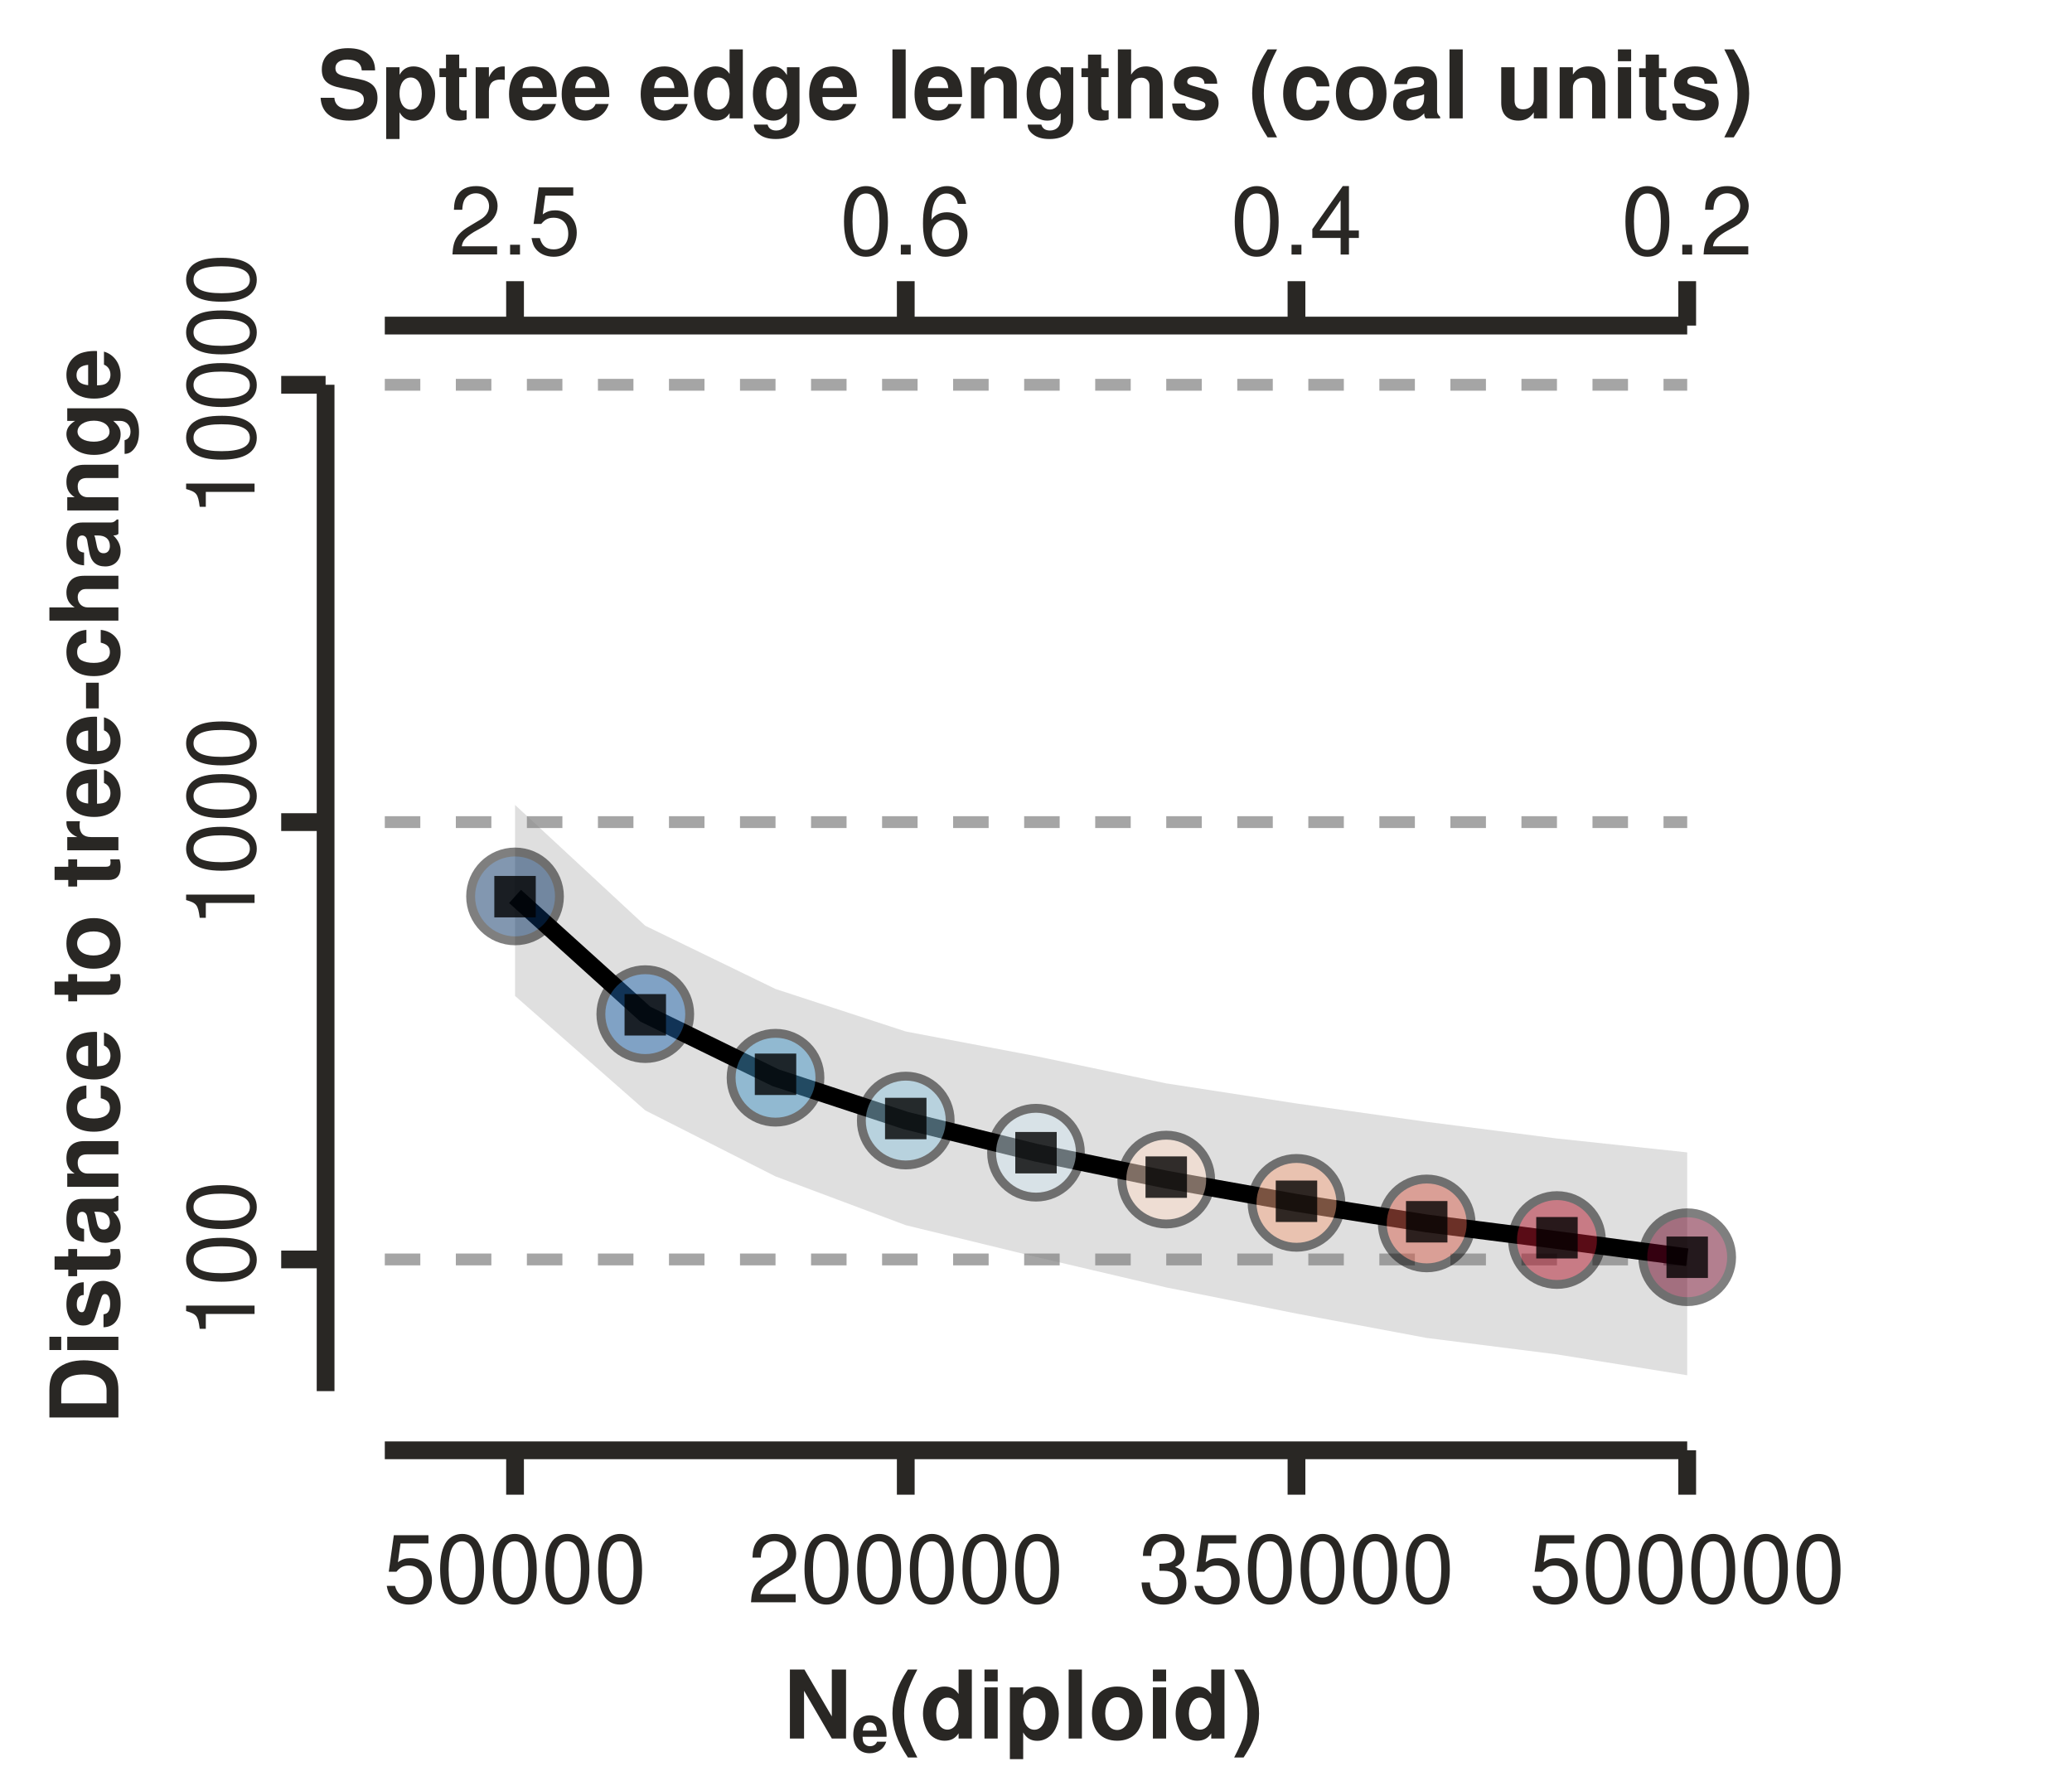
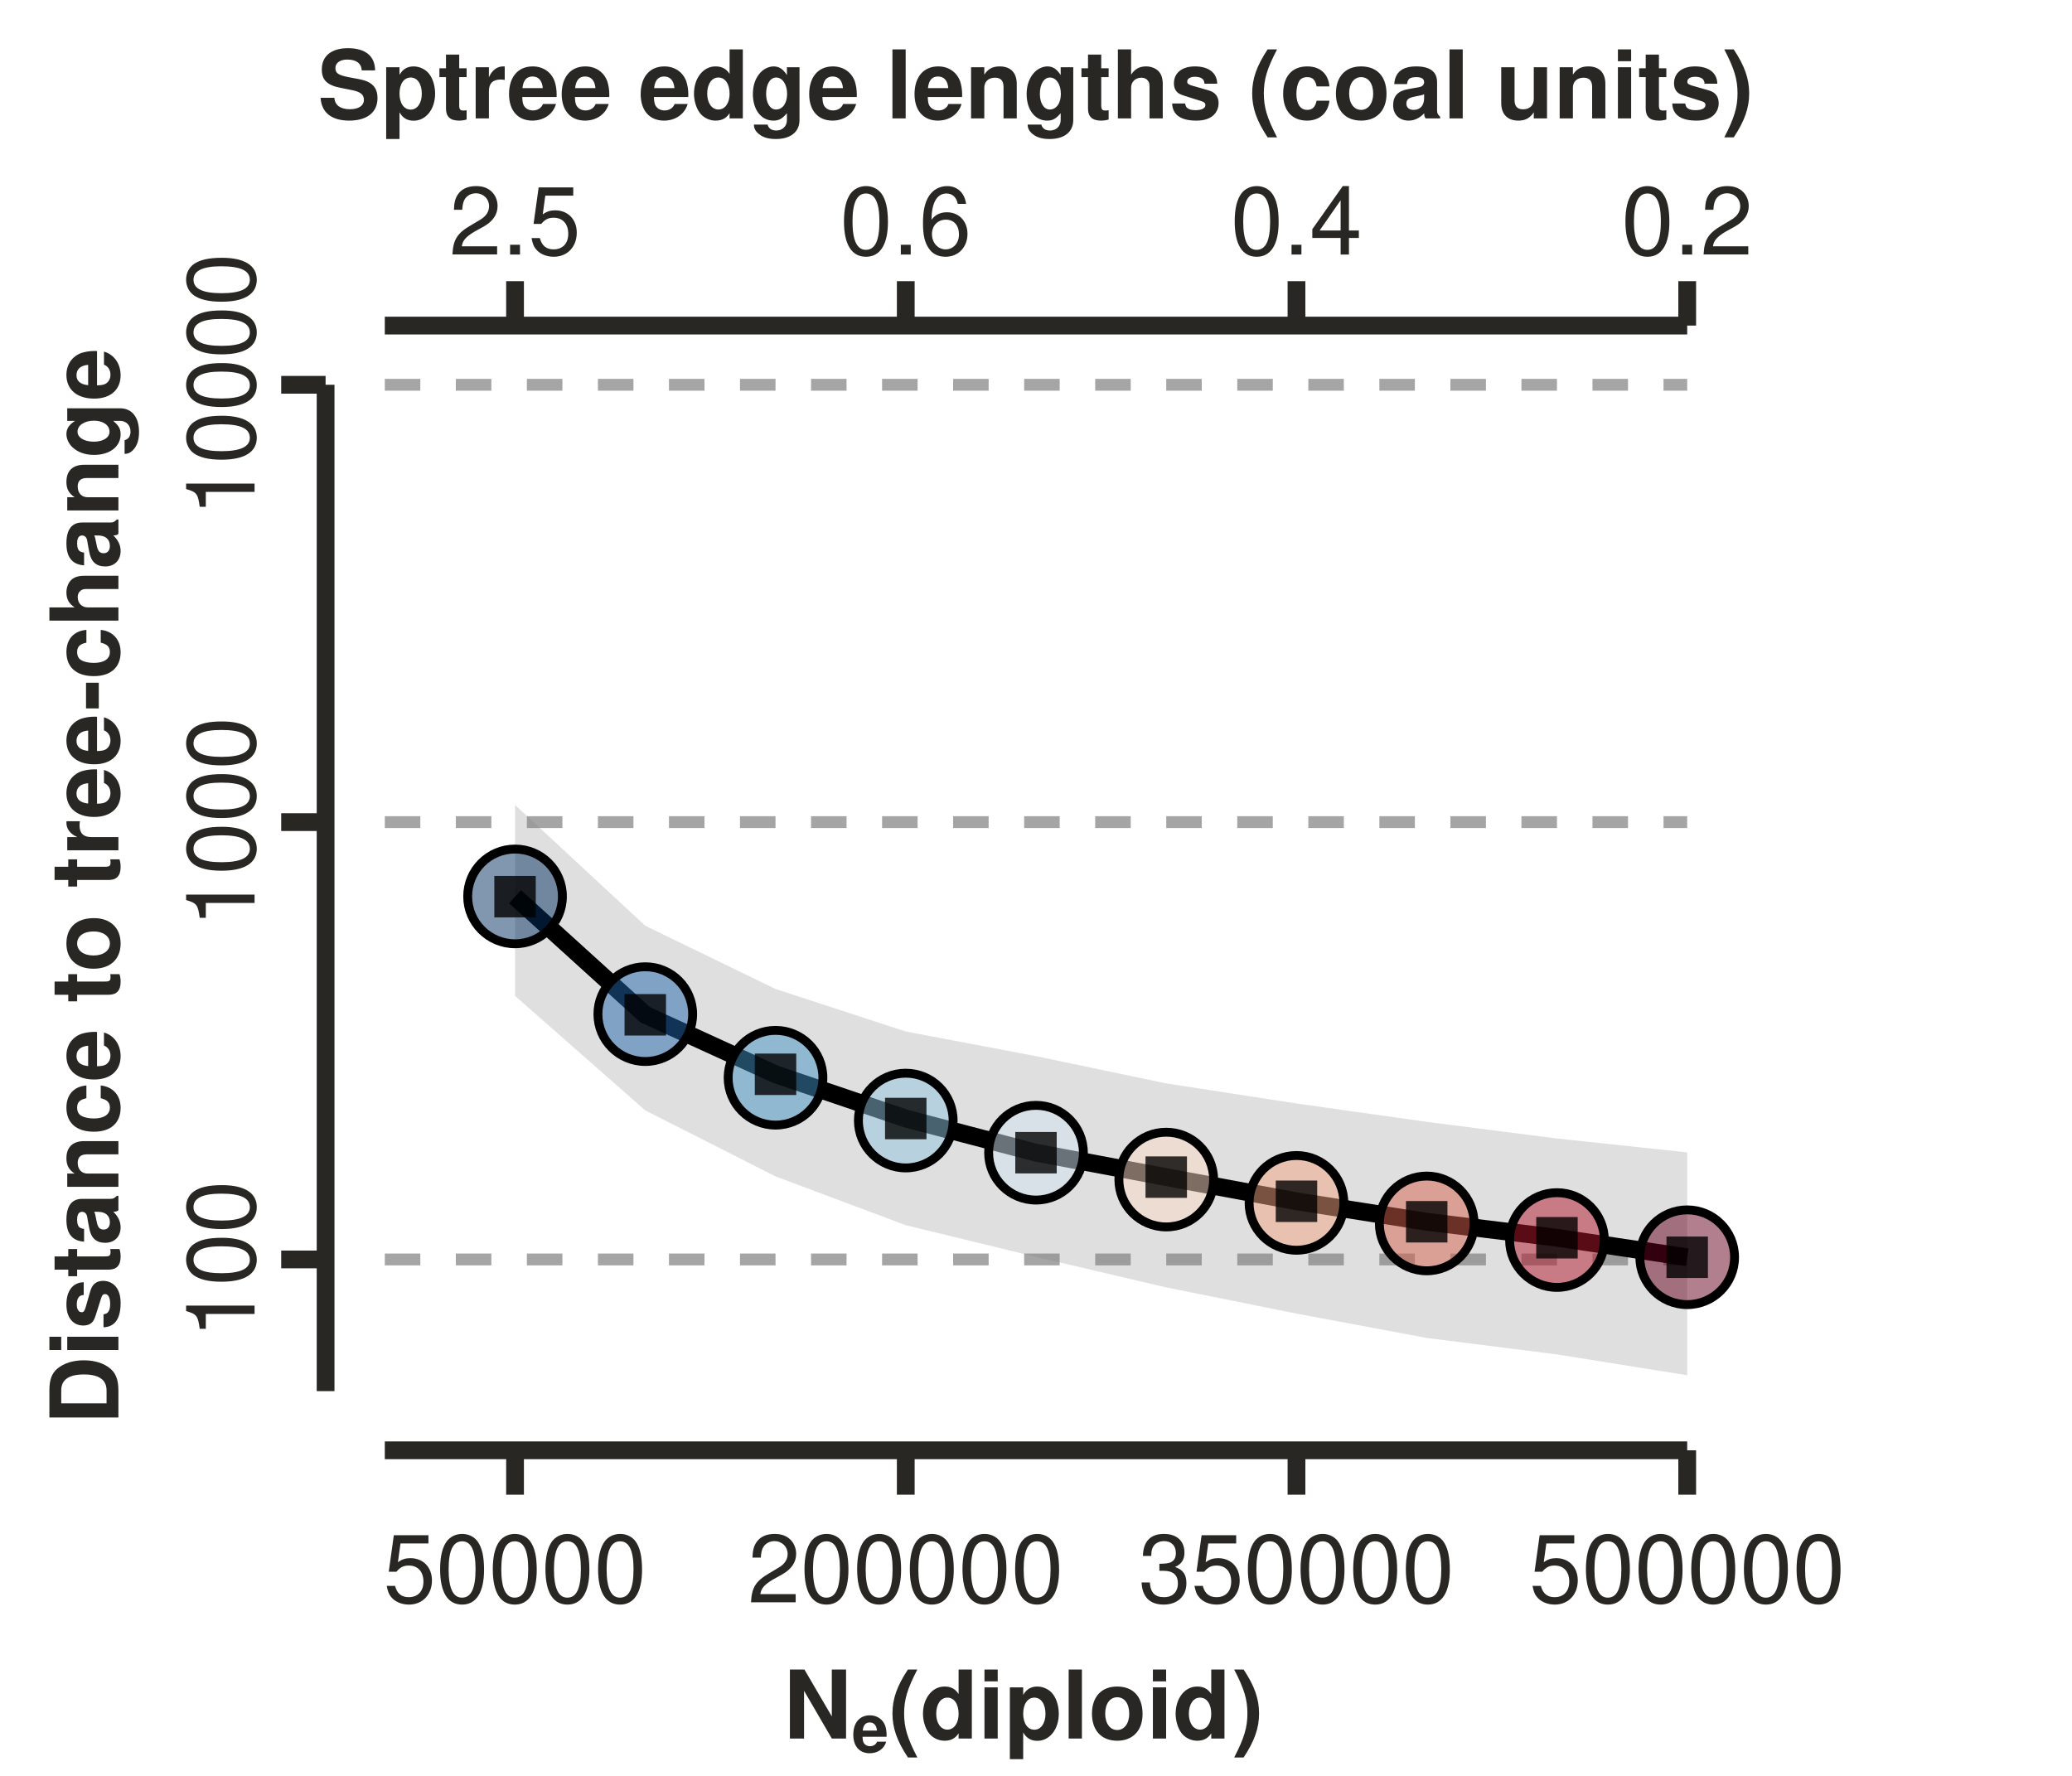
- <svg xmlns="http://www.w3.org/2000/svg" class="toyplot-canvas-Canvas" width="350.0px" height="300.0px" viewBox="0 0 350.0 300.0" preserveAspectRatio="xMidYMid meet" style="background-color:transparent;border-color:#292724;border-style:none;border-width:1.0;fill:rgb(16.1%,15.3%,14.1%);fill-opacity:1.0;font-family:Helvetica;font-size:12px;opacity:1.0;stroke:rgb(16.1%,15.3%,14.1%);stroke-opacity:1.0;stroke-width:1.0" id="te5c227933e034208ae8d9c505ab72b4c">
-   <g class="toyplot-coordinates-Cartesian" id="t75b1604d5694430592bb53ae58991fa7">
-     <clipPath id="tbc57213041f143d6b0df5438b9aada7d">
+ <svg xmlns="http://www.w3.org/2000/svg" class="toyplot-canvas-Canvas" width="350.0px" height="300.0px" viewBox="0 0 350.0 300.0" preserveAspectRatio="xMidYMid meet" style="background-color:transparent;border-color:#292724;border-style:none;border-width:1.0;fill:rgb(16.1%,15.3%,14.1%);fill-opacity:1.0;font-family:Helvetica;font-size:12px;opacity:1.0;stroke:rgb(16.1%,15.3%,14.1%);stroke-opacity:1.0;stroke-width:1.0" id="t61c727d6c4c7491bb91965b4a91ded62">
+   <g class="toyplot-coordinates-Cartesian" id="t7de5ff902eaf47329ebadd8065891db6">
+     <clipPath id="t460b8f7805c645b68d5311e5bb13267b">
      <rect x="55.0" y="55.0" width="240.0" height="190.0" />
    </clipPath>
-     <g clip-path="url(#tbc57213041f143d6b0df5438b9aada7d)">
-       <g class="toyplot-mark-AxisLines" style="stroke:rgb(50.2%,50.2%,50.2%);stroke-dasharray:6,6;stroke-opacity:0.7;stroke-width:2" id="tadefea7b17b849eb88ba3b7b4c71545b">
+     <g clip-path="url(#t460b8f7805c645b68d5311e5bb13267b)">
+       <g class="toyplot-mark-AxisLines" style="stroke:rgb(50.2%,50.2%,50.2%);stroke-dasharray:6,6;stroke-opacity:0.7;stroke-width:2" id="tc1ce1ded70f24af99429d13fe68ed23c">
        <g class="toyplot-Series">
          <line class="toyplot-Datum" y1="212.76" y2="212.76" x1="65.0" x2="285.0" style="opacity:1.0;stroke:rgb(50.2%,50.2%,50.2%);stroke-dasharray:6,6;stroke-opacity:0.7;stroke-width:2" />
          <line class="toyplot-Datum" y1="138.88" y2="138.88" x1="65.0" x2="285.0" style="opacity:1.0;stroke:rgb(50.2%,50.2%,50.2%);stroke-dasharray:6,6;stroke-opacity:0.7;stroke-width:2" />
          <line class="toyplot-Datum" y1="65.0" y2="65.0" x1="65.0" x2="285.0" style="opacity:1.0;stroke:rgb(50.2%,50.2%,50.2%);stroke-dasharray:6,6;stroke-opacity:0.7;stroke-width:2" />
        </g>
      </g>
-       <g class="toyplot-mark-FillBoundaries" style="stroke:none" id="t243aabf7094c410fa22143e5a2bed19d">
+       <g class="toyplot-mark-FillBoundaries" style="stroke:none" id="teaead7e7c0be4dadb8b671035699e7b7">
        <polygon points="87.0,168.242 109.0,187.582 131.0,198.73 153.0,206.974 175.0,212.328 197.0,217.486 219.0,221.905 241.0,226.023 263.0,228.803 285.0,232.323 285.0,194.674 263.0,192.327 241.0,189.513 219.0,186.41 197.0,183.017 175.0,178.416 153.0,174.249 131.0,167.068 109.0,156.388 87.0,135.976" style="fill:rgb(50.2%,50.2%,50.2%);fill-opacity:1.0;opacity:0.25;stroke:none" />
      </g>
-       <g class="toyplot-mark-Plot" style="fill:none" id="t55fdf27ff41848eb83c6cf558b7703bc">
+       <g class="toyplot-mark-Plot" style="fill:none" id="ta070761ad57e491fae6d9fe6874d9a93">
        <g class="toyplot-Series">
-           <path d="M 87.0 151.431 L 109.0 171.316 L 131.0 182.061 L 153.0 189.295 L 175.0 194.726 L 197.0 199.265 L 219.0 203.201 L 241.0 206.674 L 263.0 209.479 L 285.0 212.386" style="stroke:rgb(0%,0%,0%);stroke-opacity:1.0;stroke-width:3.0" />
+           <path d="M 87.0 151.473 L 109.0 171.432 L 131.0 181.48 L 153.0 188.951 L 175.0 194.724 L 197.0 198.851 L 219.0 202.931 L 241.0 206.393 L 263.0 209.094 L 285.0 212.39" style="stroke:rgb(0%,0%,0%);stroke-opacity:1.0;stroke-width:3.0" />
        </g>
      </g>
-       <g class="toyplot-mark-Point" id="td3b5c870efb947188b27ff550d814365">
+       <g class="toyplot-mark-Point" id="t93466e6bbb7c43faa7fbef6557306eb2">
        <g class="toyplot-Series">
-           <g style="fill:rgb(2%,18.8%,38%);fill-opacity:1.0;opacity:0.5;stroke:rgb(0%,0%,0%);stroke-opacity:1.0;stroke-width:1.5" class="toyplot-Datum" transform="translate(87.0, 151.4307)">
-             <circle r="7.5" />
+           <g style="fill:rgb(2%,18.8%,38%);fill-opacity:0.5;opacity:1.0;stroke:rgb(0%,0%,0%);stroke-opacity:1.0;stroke-width:1.5" class="toyplot-Datum" transform="translate(87.0, 151.4307)">
+             <circle r="8.0" />
          </g>
-           <g style="fill:rgb(12.9%,40%,67.5%);fill-opacity:1.0;opacity:0.5;stroke:rgb(0%,0%,0%);stroke-opacity:1.0;stroke-width:1.5" class="toyplot-Datum" transform="translate(109.0, 171.3163)">
-             <circle r="7.5" />
+           <g style="fill:rgb(12.9%,40%,67.5%);fill-opacity:0.5;opacity:1.0;stroke:rgb(0%,0%,0%);stroke-opacity:1.0;stroke-width:1.5" class="toyplot-Datum" transform="translate(109.0, 171.3163)">
+             <circle r="8.0" />
          </g>
-           <g style="fill:rgb(26.3%,57.6%,76.5%);fill-opacity:1.0;opacity:0.5;stroke:rgb(0%,0%,0%);stroke-opacity:1.0;stroke-width:1.5" class="toyplot-Datum" transform="translate(131.0, 182.0614)">
-             <circle r="7.5" />
+           <g style="fill:rgb(26.3%,57.6%,76.5%);fill-opacity:0.5;opacity:1.0;stroke:rgb(0%,0%,0%);stroke-opacity:1.0;stroke-width:1.5" class="toyplot-Datum" transform="translate(131.0, 182.0614)">
+             <circle r="8.0" />
          </g>
-           <g style="fill:rgb(57.3%,77.3%,87.1%);fill-opacity:1.0;opacity:0.5;stroke:rgb(0%,0%,0%);stroke-opacity:1.0;stroke-width:1.5" class="toyplot-Datum" transform="translate(153.0, 189.2955)">
-             <circle r="7.5" />
+           <g style="fill:rgb(57.3%,77.3%,87.1%);fill-opacity:0.5;opacity:1.0;stroke:rgb(0%,0%,0%);stroke-opacity:1.0;stroke-width:1.5" class="toyplot-Datum" transform="translate(153.0, 189.2955)">
+             <circle r="8.0" />
          </g>
-           <g style="fill:rgb(82%,89.8%,94.1%);fill-opacity:1.0;opacity:0.5;stroke:rgb(0%,0%,0%);stroke-opacity:1.0;stroke-width:1.5" class="toyplot-Datum" transform="translate(175.0, 194.7255)">
-             <circle r="7.5" />
+           <g style="fill:rgb(82%,89.8%,94.1%);fill-opacity:0.5;opacity:1.0;stroke:rgb(0%,0%,0%);stroke-opacity:1.0;stroke-width:1.5" class="toyplot-Datum" transform="translate(175.0, 194.7255)">
+             <circle r="8.0" />
          </g>
-           <g style="fill:rgb(99.2%,85.9%,78%);fill-opacity:1.0;opacity:0.5;stroke:rgb(0%,0%,0%);stroke-opacity:1.0;stroke-width:1.5" class="toyplot-Datum" transform="translate(197.0, 199.2652)">
-             <circle r="7.5" />
+           <g style="fill:rgb(99.2%,85.9%,78%);fill-opacity:0.5;opacity:1.0;stroke:rgb(0%,0%,0%);stroke-opacity:1.0;stroke-width:1.5" class="toyplot-Datum" transform="translate(197.0, 199.2652)">
+             <circle r="8.0" />
          </g>
-           <g style="fill:rgb(95.7%,64.7%,51%);fill-opacity:1.0;opacity:0.5;stroke:rgb(0%,0%,0%);stroke-opacity:1.0;stroke-width:1.5" class="toyplot-Datum" transform="translate(219.0, 203.2011)">
-             <circle r="7.5" />
+           <g style="fill:rgb(95.7%,64.7%,51%);fill-opacity:0.5;opacity:1.0;stroke:rgb(0%,0%,0%);stroke-opacity:1.0;stroke-width:1.5" class="toyplot-Datum" transform="translate(219.0, 203.2011)">
+             <circle r="8.0" />
          </g>
-           <g style="fill:rgb(83.9%,37.6%,30.2%);fill-opacity:1.0;opacity:0.5;stroke:rgb(0%,0%,0%);stroke-opacity:1.0;stroke-width:1.5" class="toyplot-Datum" transform="translate(241.0, 206.6739)">
-             <circle r="7.5" />
+           <g style="fill:rgb(83.9%,37.6%,30.2%);fill-opacity:0.5;opacity:1.0;stroke:rgb(0%,0%,0%);stroke-opacity:1.0;stroke-width:1.5" class="toyplot-Datum" transform="translate(241.0, 206.6739)">
+             <circle r="8.0" />
          </g>
-           <g style="fill:rgb(69.8%,9.4%,16.9%);fill-opacity:1.0;opacity:0.5;stroke:rgb(0%,0%,0%);stroke-opacity:1.0;stroke-width:1.5" class="toyplot-Datum" transform="translate(263.0, 209.4791)">
-             <circle r="7.5" />
+           <g style="fill:rgb(69.8%,9.4%,16.9%);fill-opacity:0.5;opacity:1.0;stroke:rgb(0%,0%,0%);stroke-opacity:1.0;stroke-width:1.5" class="toyplot-Datum" transform="translate(263.0, 209.4791)">
+             <circle r="8.0" />
          </g>
-           <g style="fill:rgb(40.4%,0%,12.2%);fill-opacity:1.0;opacity:0.5;stroke:rgb(0%,0%,0%);stroke-opacity:1.0;stroke-width:1.5" class="toyplot-Datum" transform="translate(285.0, 212.3859)">
-             <circle r="7.5" />
+           <g style="fill:rgb(40.4%,0%,12.2%);fill-opacity:0.5;opacity:1.0;stroke:rgb(0%,0%,0%);stroke-opacity:1.0;stroke-width:1.5" class="toyplot-Datum" transform="translate(285.0, 212.3859)">
+             <circle r="8.0" />
          </g>
        </g>
      </g>
-       <g class="toyplot-mark-Point" id="t81f75e2d51c743fca461ab703f438f2a">
+       <g class="toyplot-mark-Point" id="tcc66d6c5bf134fc7a7d9f5ea55263c22">
        <g class="toyplot-Series">
          <g style="fill:rgb(0%,0%,0%);fill-opacity:1.0;opacity:0.8;stroke:none" class="toyplot-Datum" transform="translate(87.0, 151.4731)">
            <rect x="-3.5" y="-3.5" width="7.0" height="7.0" />
          </g>
          <g style="fill:rgb(0%,0%,0%);fill-opacity:1.0;opacity:0.8;stroke:none" class="toyplot-Datum" transform="translate(109.0, 171.4315)">
            <rect x="-3.5" y="-3.5" width="7.0" height="7.0" />
          </g>
          <g style="fill:rgb(0%,0%,0%);fill-opacity:1.0;opacity:0.8;stroke:none" class="toyplot-Datum" transform="translate(131.0, 181.4799)">
            <rect x="-3.5" y="-3.5" width="7.0" height="7.0" />
          </g>
          <g style="fill:rgb(0%,0%,0%);fill-opacity:1.0;opacity:0.8;stroke:none" class="toyplot-Datum" transform="translate(153.0, 188.9513)">
            <rect x="-3.5" y="-3.5" width="7.0" height="7.0" />
          </g>
          <g style="fill:rgb(0%,0%,0%);fill-opacity:1.0;opacity:0.8;stroke:none" class="toyplot-Datum" transform="translate(175.0, 194.7239)">
            <rect x="-3.5" y="-3.5" width="7.0" height="7.0" />
          </g>
          <g style="fill:rgb(0%,0%,0%);fill-opacity:1.0;opacity:0.8;stroke:none" class="toyplot-Datum" transform="translate(197.0, 198.851)">
            <rect x="-3.5" y="-3.5" width="7.0" height="7.0" />
          </g>
          <g style="fill:rgb(0%,0%,0%);fill-opacity:1.0;opacity:0.8;stroke:none" class="toyplot-Datum" transform="translate(219.0, 202.9308)">
            <rect x="-3.5" y="-3.5" width="7.0" height="7.0" />
          </g>
          <g style="fill:rgb(0%,0%,0%);fill-opacity:1.0;opacity:0.8;stroke:none" class="toyplot-Datum" transform="translate(241.0, 206.3933)">
            <rect x="-3.5" y="-3.5" width="7.0" height="7.0" />
          </g>
          <g style="fill:rgb(0%,0%,0%);fill-opacity:1.0;opacity:0.8;stroke:none" class="toyplot-Datum" transform="translate(263.0, 209.0939)">
            <rect x="-3.5" y="-3.5" width="7.0" height="7.0" />
          </g>
          <g style="fill:rgb(0%,0%,0%);fill-opacity:1.0;opacity:0.8;stroke:none" class="toyplot-Datum" transform="translate(285.0, 212.3898)">
            <rect x="-3.5" y="-3.5" width="7.0" height="7.0" />
          </g>
        </g>
      </g>
    </g>
-     <g class="toyplot-coordinates-Axis" id="t6a57b4b047814f8ebb957b0a1fb1a6d0" transform="translate(65.0,235.0)translate(0,10.0)">
+     <g class="toyplot-coordinates-Axis" id="tb6afbf222d004230a3bff2730adc4874" transform="translate(65.0,235.0)translate(0,10.0)">
      <line x1="0" y1="0" x2="220.0" y2="0" style="stroke-width:3" />
      <g>
        <line x1="22.0" y1="7.5" x2="22.0" y2="0" style="stroke-width:3" />
        <line x1="88.0" y1="7.5" x2="88.0" y2="0" style="stroke-width:3" />
        <line x1="154.0" y1="7.5" x2="154.0" y2="0" style="stroke-width:3" />
        <line x1="220.0" y1="7.5" x2="220.0" y2="0" style="stroke-width:3" />
      </g>
      <g>
        <g transform="translate(22.0,12.0)">
          <text x="-22.24" y="13.688" style="fill:rgb(16.1%,15.3%,14.1%);fill-opacity:1.0;font-family:helvetica;font-size:16.0px;font-weight:normal;stroke:none;vertical-align:baseline;white-space:pre">50000</text>
        </g>
        <g transform="translate(88.0,12.0)">
          <text x="-26.688" y="13.688" style="fill:rgb(16.1%,15.3%,14.1%);fill-opacity:1.0;font-family:helvetica;font-size:16.0px;font-weight:normal;stroke:none;vertical-align:baseline;white-space:pre">200000</text>
        </g>
        <g transform="translate(154.0,12.0)">
          <text x="-26.688" y="13.688" style="fill:rgb(16.1%,15.3%,14.1%);fill-opacity:1.0;font-family:helvetica;font-size:16.0px;font-weight:normal;stroke:none;vertical-align:baseline;white-space:pre">350000</text>
        </g>
        <g transform="translate(220.0,12.0)">
          <text x="-26.688" y="13.688" style="fill:rgb(16.1%,15.3%,14.1%);fill-opacity:1.0;font-family:helvetica;font-size:16.0px;font-weight:normal;stroke:none;vertical-align:baseline;white-space:pre">500000</text>
        </g>
      </g>
      <g transform="translate(110.0,35.0)">
        <text x="-42.666" y="13.688" style="fill:rgb(16.1%,15.3%,14.1%);fill-opacity:1.0;font-family:helvetica;font-size:16.0px;font-weight:bold;stroke:none;vertical-align:baseline;white-space:pre">N</text>
        <text x="-31.114" y="15.928" style="fill:rgb(16.1%,15.3%,14.1%);fill-opacity:1.0;font-family:helvetica;font-size:11.2px;font-weight:bold;stroke:none;vertical-align:baseline;white-space:pre">e</text>
        <text x="-24.886" y="13.688" style="fill:rgb(16.1%,15.3%,14.1%);fill-opacity:1.0;font-family:helvetica;font-size:16.0px;font-weight:bold;stroke:none;vertical-align:baseline;white-space:pre"> (diploid)</text>
      </g>
      <g class="toyplot-coordinates-Axis-coordinates" style="visibility:hidden" transform="">
        <line x1="0" x2="0" y1="-6.0" y2="9.0" style="stroke:rgb(43.9%,50.2%,56.5%);stroke-opacity:1.0;stroke-width:1.0" />
        <text x="0" y="-12.0" style="alignment-baseline:alphabetic;fill:rgb(43.9%,50.2%,56.5%);fill-opacity:1.0;font-size:10px;font-weight:normal;stroke:none;text-anchor:middle" />
      </g>
    </g>
-     <g class="toyplot-coordinates-Axis" id="t8eef453319b04aa989da04e3d8eb09cd" transform="translate(65.0,235.0)rotate(-90.0)translate(0,-10.0)">
+     <g class="toyplot-coordinates-Axis" id="taf5e47a2c7c84adb824828c053d037fc" transform="translate(65.0,235.0)rotate(-90.0)translate(0,-10.0)">
      <line x1="0" y1="0" x2="170.0" y2="0" style="stroke-width:3" />
      <g>
        <line x1="22.24" y1="-7.5" x2="22.24" y2="0" style="stroke-width:3" />
        <line x1="96.12" y1="-7.5" x2="96.12" y2="0" style="stroke-width:3" />
        <line x1="170.0" y1="-7.5" x2="170.0" y2="0" style="stroke-width:3" />
      </g>
      <g>
        <g transform="translate(22.24008,-12.0)">
          <text x="-13.344" y="0.0" style="fill:rgb(16.1%,15.3%,14.1%);fill-opacity:1.0;font-family:helvetica;font-size:16.0px;font-weight:normal;stroke:none;vertical-align:baseline;white-space:pre">100</text>
        </g>
        <g transform="translate(96.12004,-12.0)">
          <text x="-17.792" y="0.0" style="fill:rgb(16.1%,15.3%,14.1%);fill-opacity:1.0;font-family:helvetica;font-size:16.0px;font-weight:normal;stroke:none;vertical-align:baseline;white-space:pre">1000</text>
        </g>
        <g transform="translate(170.0,-12.0)">
          <text x="-22.24" y="0.0" style="fill:rgb(16.1%,15.3%,14.1%);fill-opacity:1.0;font-family:helvetica;font-size:16.0px;font-weight:normal;stroke:none;vertical-align:baseline;white-space:pre">10000</text>
        </g>
      </g>
      <g transform="translate(85.0,-35.0)">
        <text x="-90.688" y="0.0" style="fill:rgb(16.1%,15.3%,14.1%);fill-opacity:1.0;font-family:helvetica;font-size:16.0px;font-weight:bold;stroke:none;vertical-align:baseline;white-space:pre">Distance to tree-change</text>
      </g>
      <g class="toyplot-coordinates-Axis-coordinates" style="visibility:hidden" transform="">
        <line x1="0" x2="0" y1="6.0" y2="-9.0" style="stroke:rgb(43.9%,50.2%,56.5%);stroke-opacity:1.0;stroke-width:1.0" />
        <text x="0" y="12.0" style="alignment-baseline:hanging;fill:rgb(43.9%,50.2%,56.5%);fill-opacity:1.0;font-size:10px;font-weight:normal;stroke:none;text-anchor:middle" />
      </g>
    </g>
  </g>
-   <g class="toyplot-coordinates-Cartesian" id="tec9eaaed091b4c29b8b568d6c5c578a2">
-     <clipPath id="tf4e059ba902c456db3ca7ede3ab09166">
+   <g class="toyplot-coordinates-Cartesian" id="tef75bd50efac47828896e7fc7b94a724">
+     <clipPath id="t7e041d537c26445a9f6681e26b312767">
      <rect x="55.0" y="55.0" width="240.0" height="190.0" />
    </clipPath>
-     <g clip-path="url(#tf4e059ba902c456db3ca7ede3ab09166)" />
-     <g class="toyplot-coordinates-Axis" id="t744126c6c7d746a0a9d463cc517199c9" transform="translate(65.0,65.0)translate(0,-10.0)">
+     <g clip-path="url(#t7e041d537c26445a9f6681e26b312767)" />
+     <g class="toyplot-coordinates-Axis" id="taf637f1050694e8f929f89c70cd013ed" transform="translate(65.0,65.0)translate(0,-10.0)">
      <line x1="0" y1="0" x2="220.0" y2="0" style="stroke-width:3" />
      <g>
        <line x1="22" y1="-7.5" x2="22" y2="0" style="stroke-width:3" />
        <line x1="88" y1="-7.5" x2="88" y2="0" style="stroke-width:3" />
        <line x1="154" y1="-7.5" x2="154" y2="0" style="stroke-width:3" />
        <line x1="220.0" y1="-7.5" x2="220.0" y2="0" style="stroke-width:3" />
      </g>
      <g>
        <g transform="translate(22.0002,-12.0)">
          <text x="-11.12" y="0.0" style="fill:rgb(16.1%,15.3%,14.1%);fill-opacity:1.0;font-family:helvetica;font-size:16.0px;font-weight:normal;stroke:none;vertical-align:baseline;white-space:pre">2.5</text>
        </g>
        <g transform="translate(88.00013,-12.0)">
          <text x="-11.12" y="0.0" style="fill:rgb(16.1%,15.3%,14.1%);fill-opacity:1.0;font-family:helvetica;font-size:16.0px;font-weight:normal;stroke:none;vertical-align:baseline;white-space:pre">0.6</text>
        </g>
        <g transform="translate(154.0001,-12.0)">
          <text x="-11.12" y="0.0" style="fill:rgb(16.1%,15.3%,14.1%);fill-opacity:1.0;font-family:helvetica;font-size:16.0px;font-weight:normal;stroke:none;vertical-align:baseline;white-space:pre">0.4</text>
        </g>
        <g transform="translate(220.0,-12.0)">
          <text x="-11.12" y="0.0" style="fill:rgb(16.1%,15.3%,14.1%);fill-opacity:1.0;font-family:helvetica;font-size:16.0px;font-weight:normal;stroke:none;vertical-align:baseline;white-space:pre">0.2</text>
        </g>
      </g>
      <g transform="translate(110.0,-35.0)">
        <text x="-121.36" y="0.0" style="fill:rgb(16.1%,15.3%,14.1%);fill-opacity:1.0;font-family:helvetica;font-size:16.0px;font-weight:bold;stroke:none;vertical-align:baseline;white-space:pre">Sptree edge lengths (coal units)</text>
      </g>
      <g class="toyplot-coordinates-Axis-coordinates" style="visibility:hidden" transform="">
        <line x1="0" x2="0" y1="6.0" y2="-9.0" style="stroke:rgb(43.9%,50.2%,56.5%);stroke-opacity:1.0;stroke-width:1.0" />
        <text x="0" y="12.0" style="alignment-baseline:hanging;fill:rgb(43.9%,50.2%,56.5%);fill-opacity:1.0;font-size:10px;font-weight:normal;stroke:none;text-anchor:middle" />
      </g>
    </g>
  </g>
</svg>
